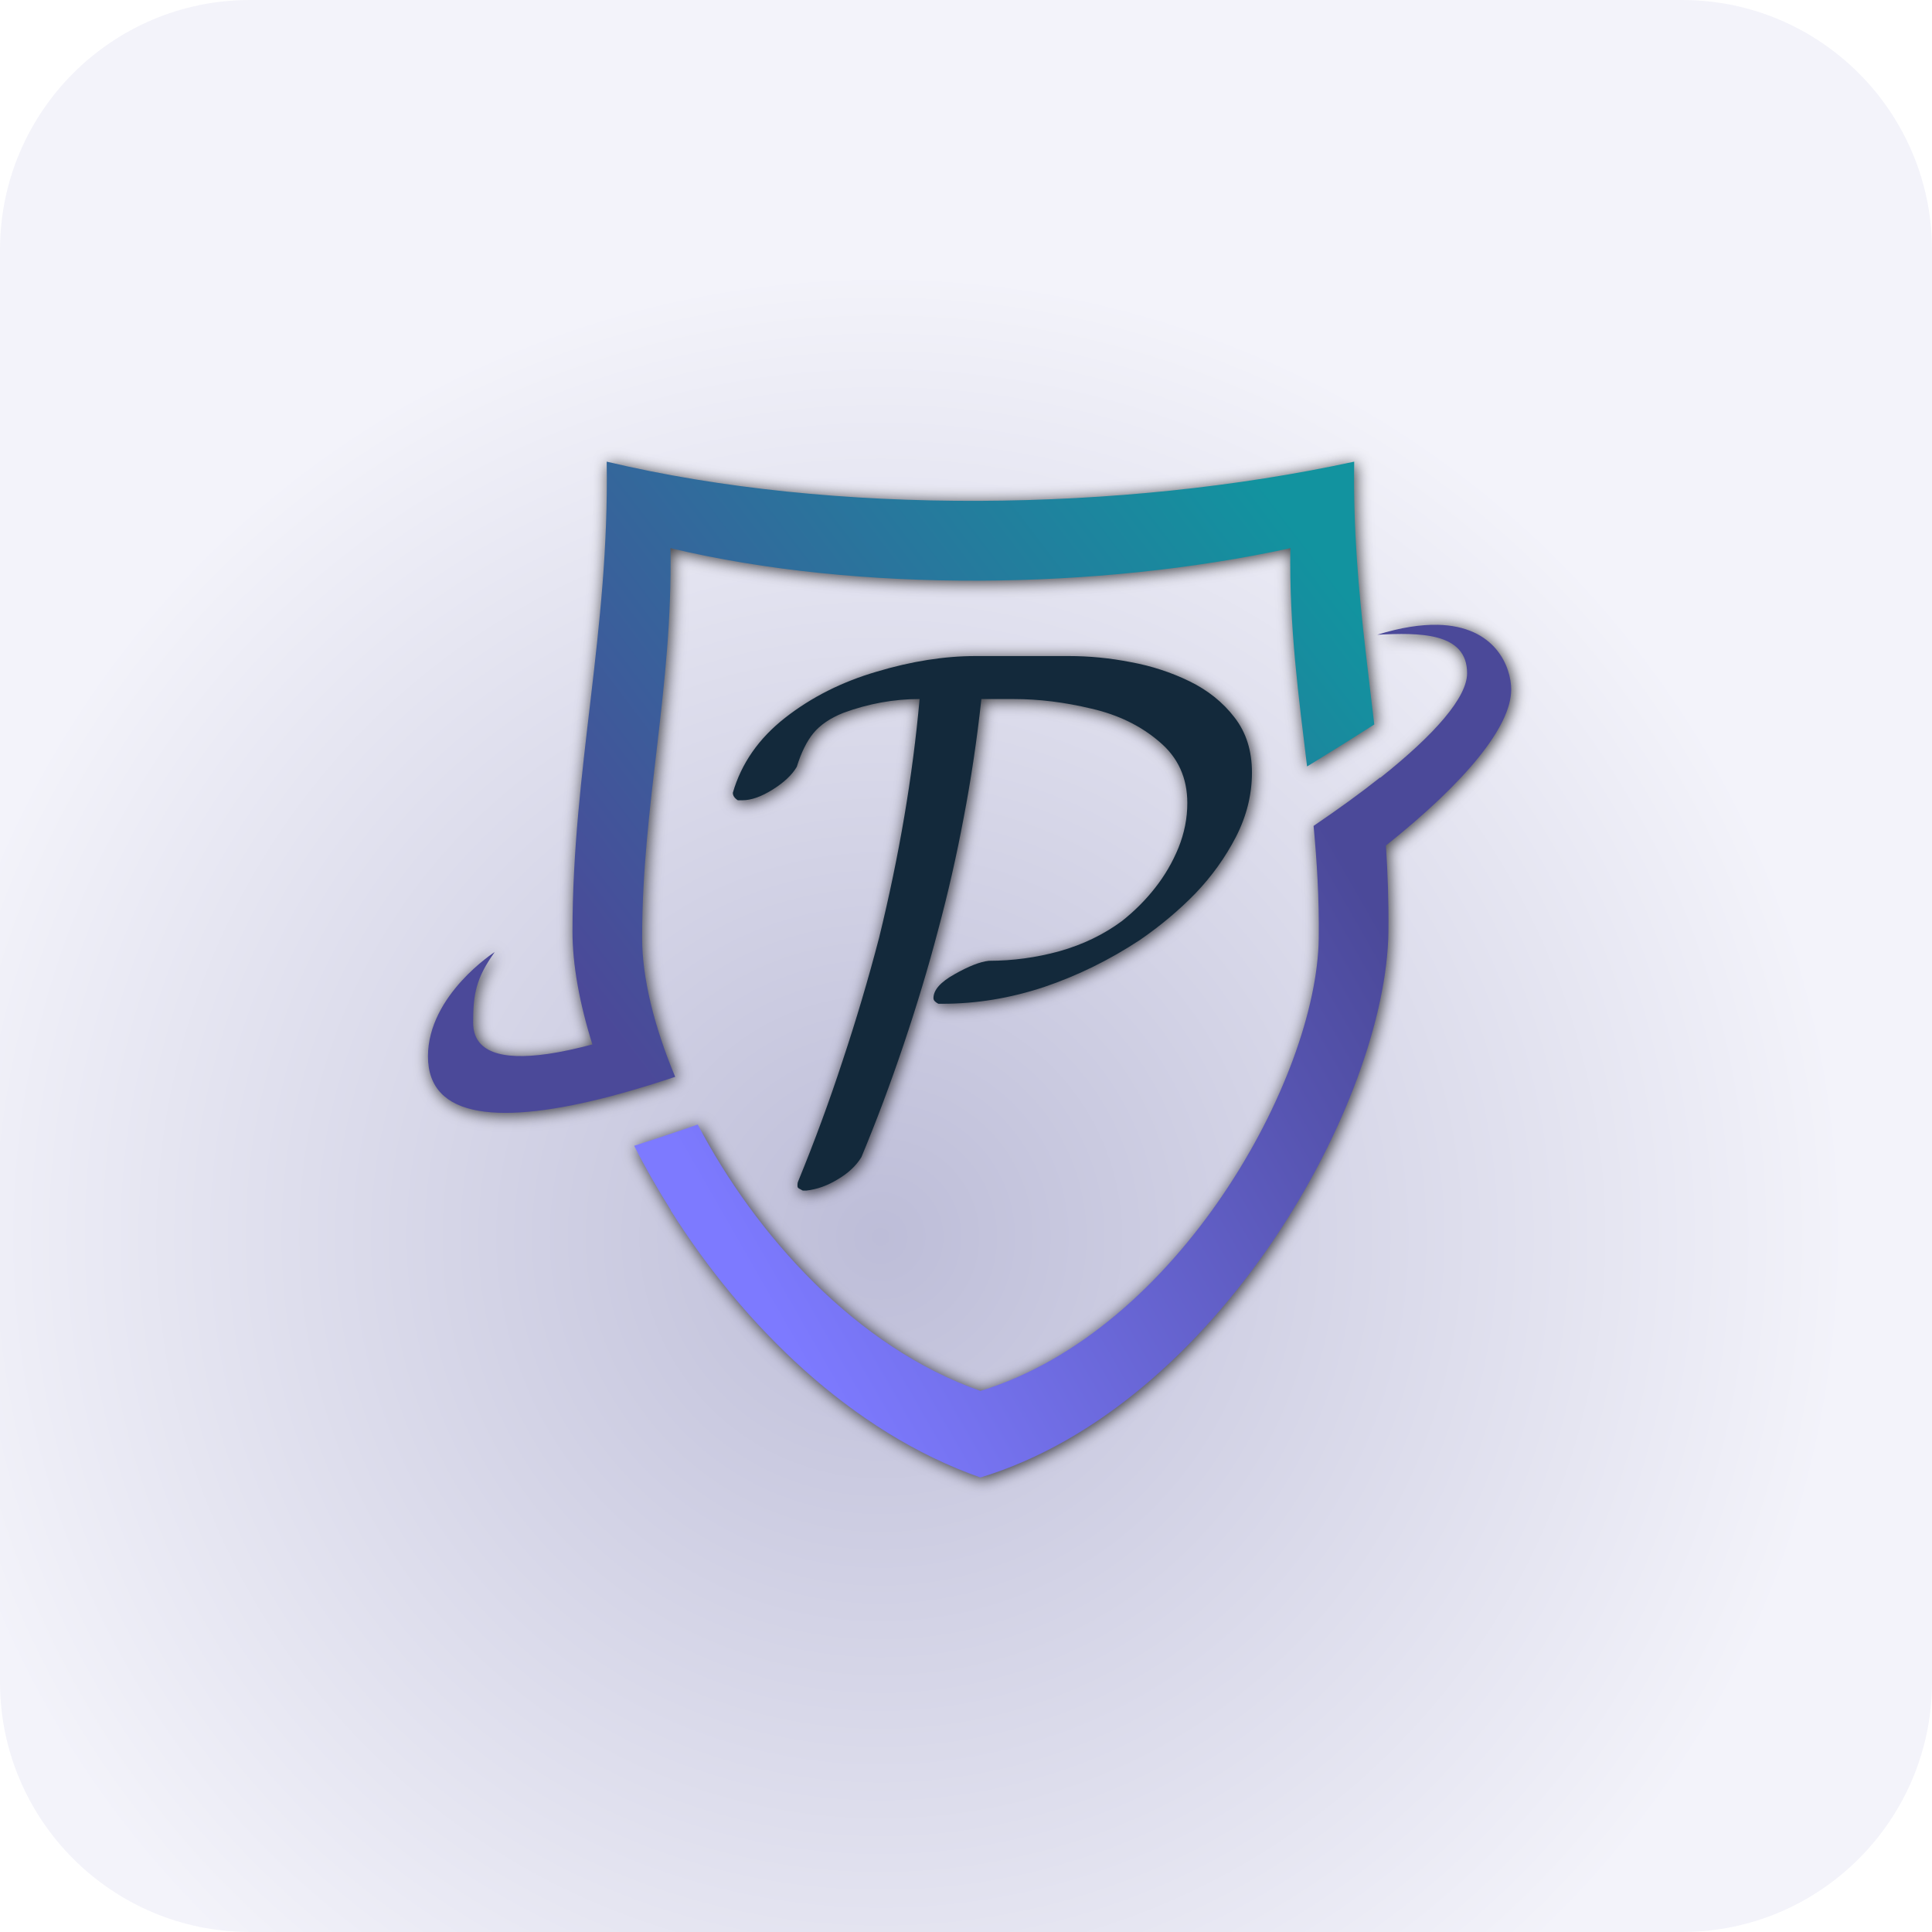
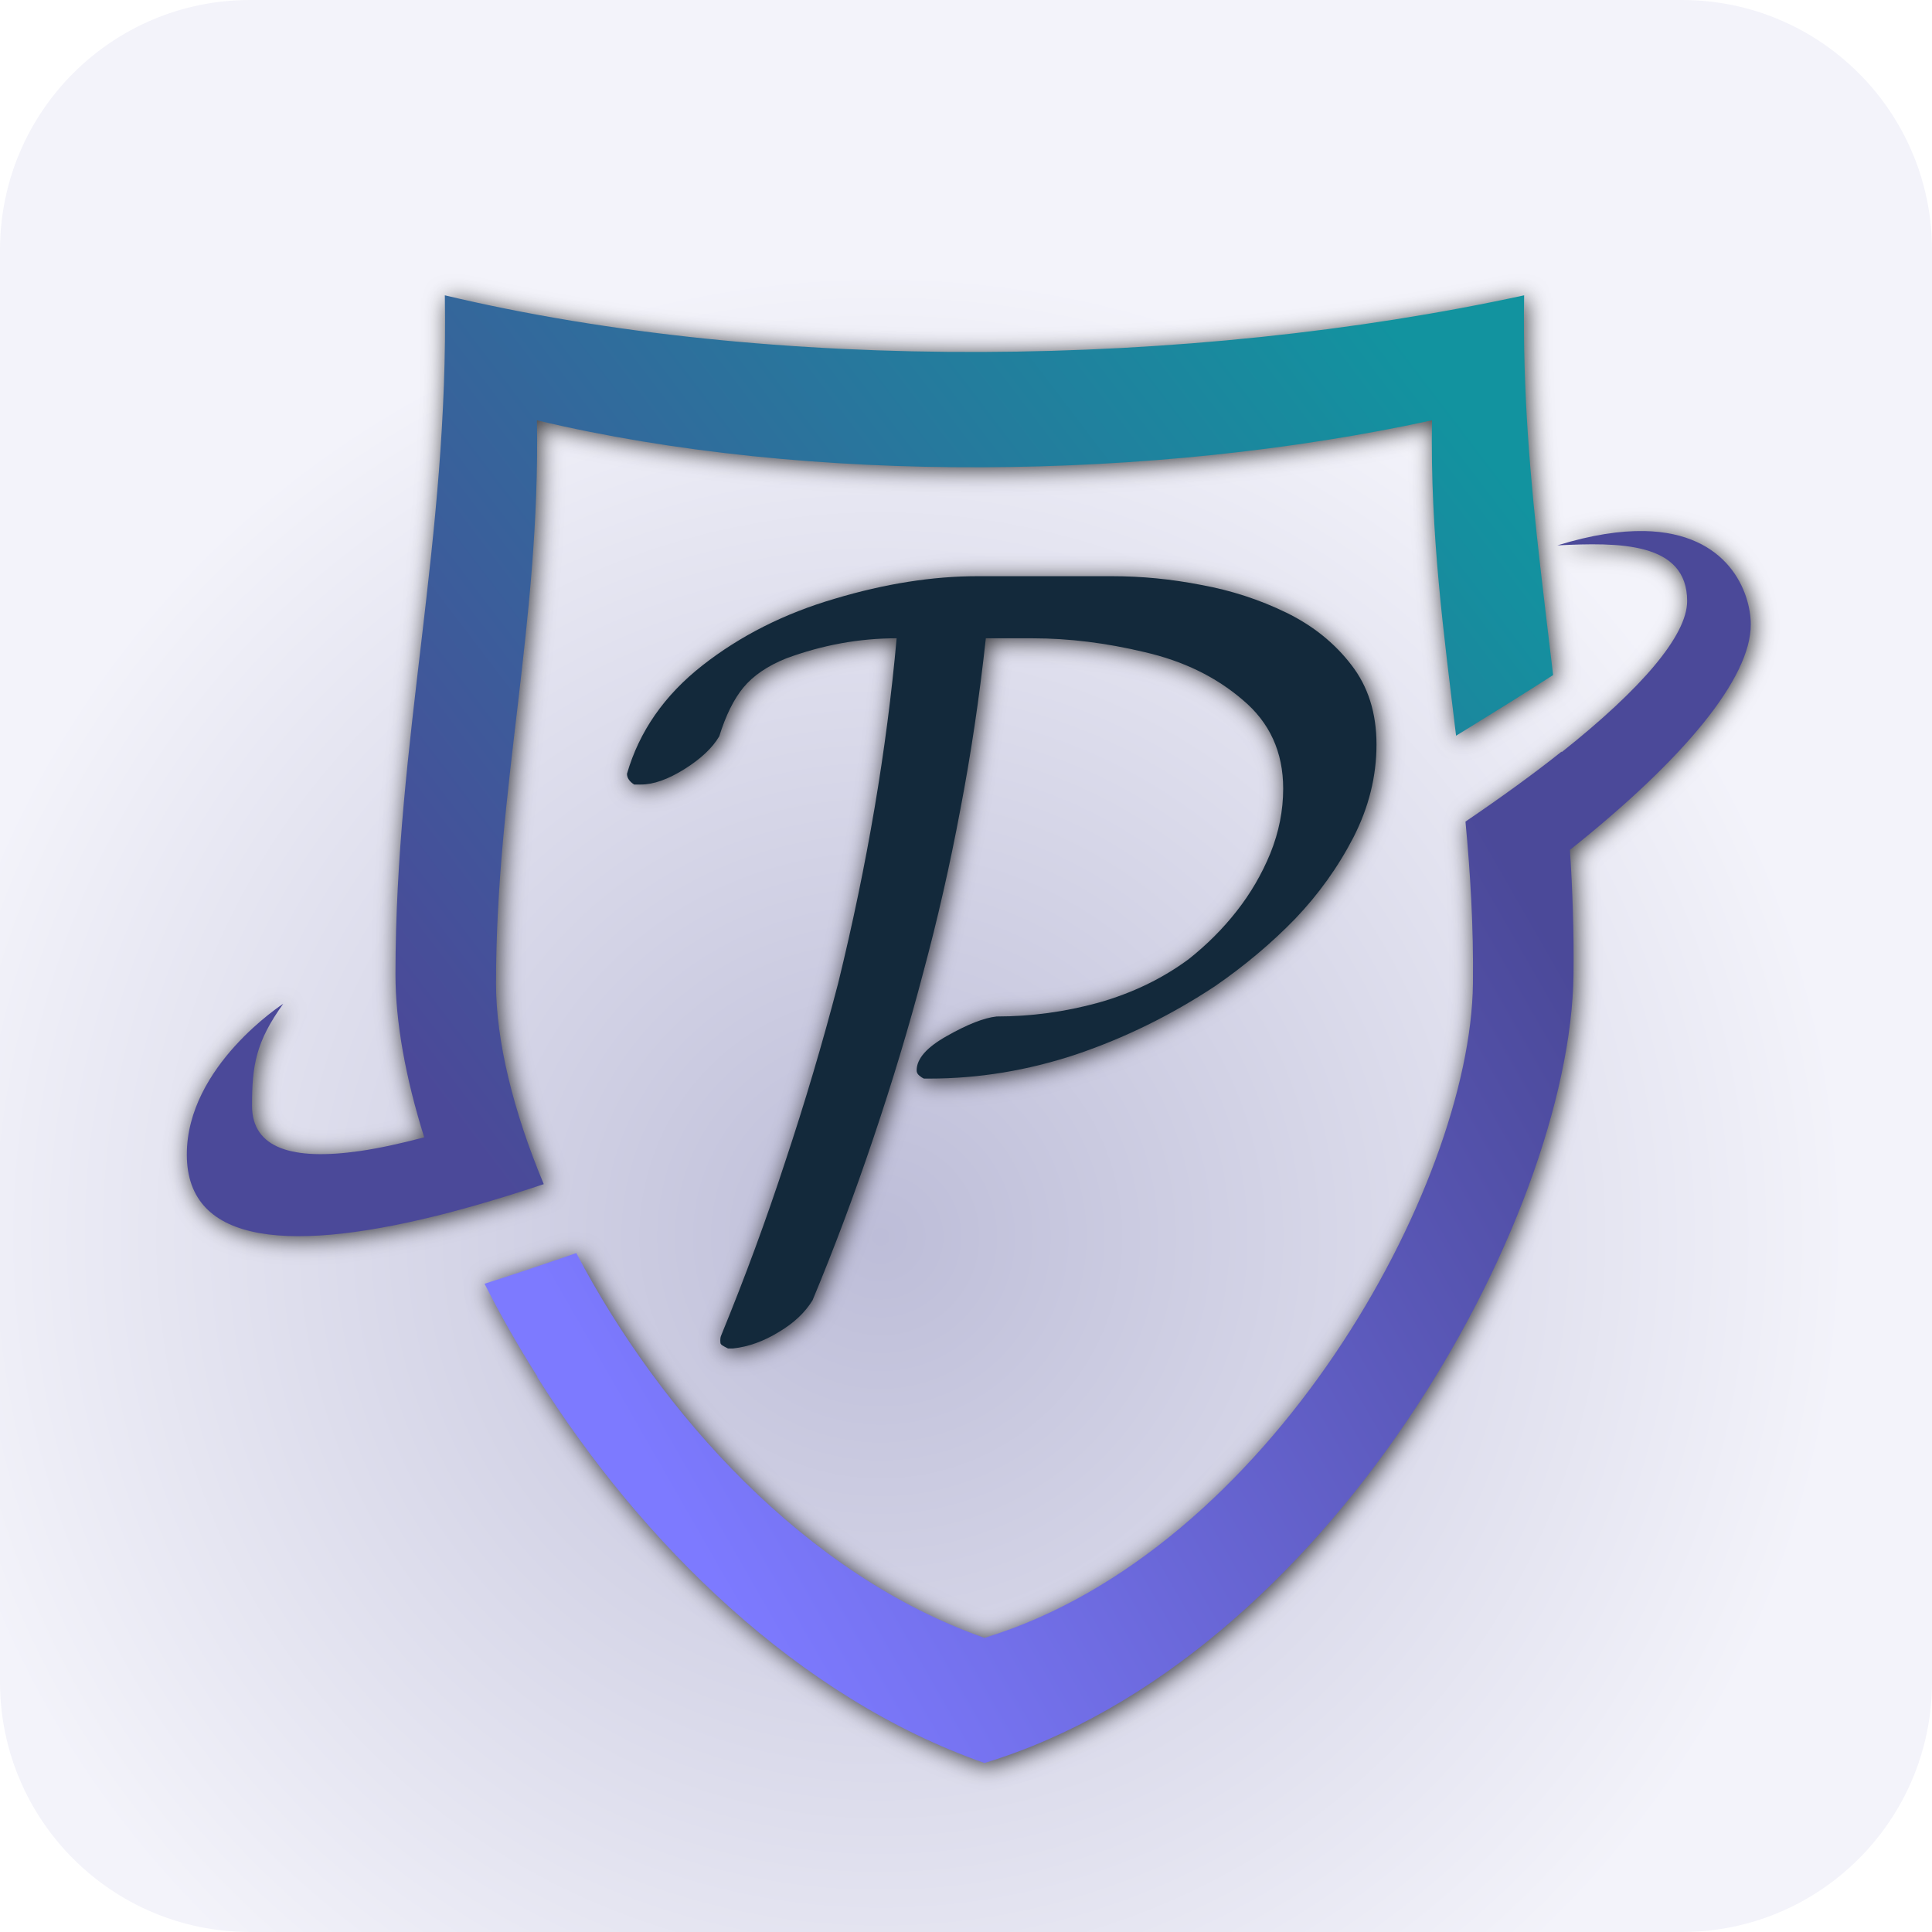
<svg xmlns="http://www.w3.org/2000/svg" xmlns:xlink="http://www.w3.org/1999/xlink" width="256" height="256" id="svg2180" version="1.0" viewBox="0 0 240 240">
  <defs id="defs2182">
    <linearGradient id="linearGradient1888">
      <stop style="stop-color:#bdbdd8;stop-opacity:1" offset="0" id="stop1884" />
      <stop style="stop-color:#f3f3fa;stop-opacity:1" offset="1" id="stop1886" />
    </linearGradient>
    <radialGradient xlink:href="#linearGradient1888" id="radialGradient1892" cx="109.42" cy="153.645" fx="109.42" fy="153.645" r="120" gradientUnits="userSpaceOnUse" />
    <linearGradient xlink:href="#linearGradient61555" id="linearGradient61557" x1="37.169" y1="74.86" x2="97.186" y2="29.128" gradientUnits="userSpaceOnUse" gradientTransform="matrix(1.400961,0,0,1.400961,22.53938,30.15856)" />
    <linearGradient id="linearGradient61555">
      <stop style="stop-color:#4b4999;stop-opacity:1" offset="0" id="stop61551" />
      <stop style="stop-color:#12939f;stop-opacity:1" offset="1" id="stop61553" />
    </linearGradient>
    <linearGradient xlink:href="#linearGradient71482" id="linearGradient71484" x1="100.923" y1="57.743" x2="45.273" y2="89.655" gradientUnits="userSpaceOnUse" gradientTransform="matrix(1.400961,0,0,1.400961,22.53938,30.15856)" />
    <linearGradient id="linearGradient71482">
      <stop style="stop-color:#4b4999;stop-opacity:1" offset="0" id="stop71478" />
      <stop style="stop-color:#7d7aff;stop-opacity:1" offset="1" id="stop71480" />
    </linearGradient>
    <filter style="color-interpolation-filters:sRGB" id="filter1068" x="-0.017" y="-0.018" width="1.034" height="1.036">
      <feGaussianBlur stdDeviation="1.005" id="feGaussianBlur1070" />
    </filter>
  </defs>
  <g id="layer1">
    <rect style="fill:url(#radialGradient1892);fill-opacity:1;stroke:none;stroke-width:6.562;stroke-linecap:round;stroke-linejoin:round;paint-order:markers fill stroke" id="rect845" width="240" height="240" x="-4.1084288e-08" y="-4.5020225e-16" ry="31.057" rx="31.057" />
-     <path id="path1030" style="mix-blend-mode:normal;fill:#000000;fill-opacity:1;fill-rule:evenodd;stroke:none;stroke-width:1px;stroke-linecap:butt;stroke-linejoin:miter;stroke-opacity:1;filter:url(#filter1068);opacity:0.744" d="m 79.914,60.695 v 0.002 c 0.371,22.566 -4.531,40.691 -4.531,62.285 0,4.369 0.924,9.482 2.637,14.938 -2.134,0.563 -4.113,0.998 -5.873,1.252 -6.214,0.898 -9.928,-0.234 -9.928,-4.154 0,-3.701 0.348,-5.847 2.861,-9.344 0,0 -8.846,5.7 -8.846,13.822 0,8.368 9.718,9.092 24.273,5.275 0.014,-0.004 0.027,-0.01 0.041,-0.014 1.586,-0.416 3.239,-0.896 4.934,-1.416 0.272,-0.084 0.548,-0.172 0.822,-0.258 0.883,-0.277 1.782,-0.57 2.689,-0.871 -2.832,-6.754 -4.383,-13.196 -4.383,-18.385 0,-17.914 4.066,-32.95 3.758,-51.67 24.989,5.949 56.644,5.542 82.141,0 -0.173,10.515 1.098,19.645 2.211,28.926 0.34,-0.208 0.682,-0.416 1.021,-0.625 2.714,-1.666 5.37,-3.322 7.883,-4.938 -0.028,-0.226 -0.053,-0.453 -0.08,-0.68 -0.367,-3.043 -0.733,-6.088 -1.084,-9.146 -0.911,-7.937 -1.643,-16.047 -1.496,-25 -30.746,6.681 -68.917,7.171 -99.051,0 z M 189.982,82.316 c -2.177,-0.042 -4.805,0.337 -7.969,1.314 5.568,-0.28 11.912,-0.351 11.912,5.105 0,3.16 -4.201,8.052 -11.518,13.859 -0.001,-0.018 -0.004,-0.035 -0.006,-0.053 -2.558,2.036 -5.54,4.193 -8.82,6.42 0.447,4.744 0.747,9.631 0.686,14.865 -0.219,18.643 -18.719,52.069 -44.828,59.998 -16.427,-5.754 -29.732,-20.585 -37.463,-35.291 -0.499,0.173 -0.997,0.347 -1.498,0.518 -2.297,0.785 -4.602,1.557 -6.918,2.297 1.439,2.845 3.065,5.686 4.844,8.508 0,0.025 0.002,0.048 0.002,0.072 9.588,15.192 23.9,29.376 41.031,35.375 31.484,-9.558 53.794,-49.85 54.059,-72.322 0.047,-3.958 -0.091,-7.738 -0.328,-11.424 10.567,-8.413 16.598,-15.768 16.598,-20.67 0,-2.896 -2.009,-8.423 -9.783,-8.572 z m -61.172,4.139 c -4.14,0 -8.514,0.692 -13.125,2.072 -4.611,1.349 -8.657,3.388 -12.139,6.117 -3.482,2.729 -5.787,6.039 -6.916,9.93 0,0.377 0.219,0.706 0.658,0.988 h 0.611 c 1.161,0 2.494,-0.47 4,-1.412 1.506,-0.941 2.572,-1.944 3.199,-3.012 0.596,-1.913 1.333,-3.403 2.211,-4.471 0.91,-1.098 2.226,-1.993 3.951,-2.684 3.325,-1.224 6.696,-1.836 10.115,-1.836 -0.91,10.197 -2.697,20.738 -5.363,31.625 -1.443,5.522 -3.058,10.965 -4.846,16.33 -1.756,5.365 -3.717,10.682 -5.881,15.953 -0.062,0.126 -0.092,0.283 -0.092,0.471 l -0.002,0.008 c 0,0.184 0.016,0.294 0.047,0.33 0.033,0.055 0.079,0.1 0.141,0.137 0.094,0.06 0.267,0.154 0.518,0.281 h 0.471 c 1.411,-0.157 2.807,-0.659 4.188,-1.506 1.38,-0.816 2.415,-1.789 3.105,-2.918 1.976,-4.737 3.843,-9.71 5.6,-14.918 1.757,-5.208 3.277,-10.258 4.562,-15.152 1.317,-4.894 2.448,-9.851 3.389,-14.871 0.972,-5.051 1.756,-10.307 2.352,-15.766 h 4.328 c 3.293,0 6.713,0.423 10.258,1.27 3.544,0.816 6.54,2.275 8.986,4.377 2.478,2.071 3.717,4.784 3.717,8.141 0,2.008 -0.394,3.985 -1.178,5.93 -0.784,1.913 -1.818,3.686 -3.104,5.318 -1.255,1.599 -2.714,3.058 -4.377,4.377 -2.415,1.789 -5.174,3.122 -8.279,4 -3.074,0.847 -6.195,1.271 -9.363,1.271 -1.161,0.126 -2.683,0.722 -4.564,1.789 -1.851,1.035 -2.775,2.085 -2.775,3.152 0,0.186 0.078,0.343 0.234,0.471 0.157,0.133 0.298,0.227 0.424,0.281 h 0.518 c 4.517,0 9.003,-0.738 13.457,-2.213 4.454,-1.506 8.704,-3.593 12.75,-6.26 2.729,-1.882 5.174,-3.937 7.338,-6.164 2.164,-2.259 3.954,-4.753 5.365,-7.482 1.411,-2.761 2.117,-5.6 2.117,-8.518 0,-2.887 -0.77,-5.318 -2.307,-7.295 -1.537,-2.007 -3.528,-3.608 -5.975,-4.801 -2.447,-1.191 -5.05,-2.038 -7.811,-2.541 -2.729,-0.534 -5.457,-0.801 -8.186,-0.801 z" transform="matrix(0.9375,0,0,0.9375,0.6629126,0.6629126)" />
-     <g id="g1028" transform="translate(3.01406,-4.67355)">
-       <path id="path869" style="fill:url(#linearGradient61557);fill-opacity:1;fill-rule:evenodd;stroke:none;stroke-width:0.937px;stroke-linecap:butt;stroke-linejoin:miter;stroke-opacity:1" d="m 72.35,62.02 v 0.002 c 0.348,21.156 -4.248,38.148 -4.248,58.393 0,4.096 0.868,8.888 2.473,14.003 -2,0.527 -3.857,0.935 -5.507,1.174 -5.826,0.842 -9.307,-0.219 -9.307,-3.894 0,-3.469 0.327,-5.483 2.683,-8.761 0,0 -8.294,5.344 -8.294,12.959 0,7.845 9.111,8.524 22.756,4.946 0.013,-0.004 0.026,-0.01 0.039,-0.014 1.487,-0.39 3.037,-0.84 4.625,-1.327 0.255,-0.078 0.513,-0.16 0.77,-0.241 0.828,-0.26 1.67,-0.534 2.521,-0.817 -2.655,-6.332 -4.108,-12.371 -4.108,-17.235 0,-16.795 3.811,-30.891 3.522,-48.441 23.427,5.577 53.104,5.196 77.008,0 -0.162,9.858 1.028,18.416 2.072,27.117 0.319,-0.195 0.64,-0.39 0.958,-0.586 2.544,-1.562 5.035,-3.114 7.391,-4.628 -0.026,-0.212 -0.05,-0.425 -0.075,-0.637 -0.344,-2.853 -0.687,-5.707 -1.016,-8.575 -0.854,-7.441 -1.54,-15.044 -1.402,-23.437 -28.825,6.263 -64.611,6.723 -92.862,0 z" />
-       <path id="path5139" style="fill:url(#linearGradient71484);fill-opacity:1;fill-rule:evenodd;stroke:none;stroke-width:0.937px;stroke-linecap:butt;stroke-linejoin:miter;stroke-opacity:1" d="m 175.54,82.29 c -2.041,-0.039 -4.505,0.316 -7.471,1.232 5.22,-0.262 11.167,-0.328 11.167,4.787 0,2.963 -3.937,7.549 -10.797,12.993 -0.001,-0.017 -0.004,-0.033 -0.006,-0.05 -2.398,1.909 -5.193,3.931 -8.269,6.019 0.419,4.448 0.7,9.029 0.642,13.936 -0.205,17.478 -17.549,48.814 -42.026,56.247 -15.4,-5.394 -27.874,-19.298 -35.121,-33.085 -0.468,0.163 -0.936,0.325 -1.406,0.485 -2.154,0.736 -4.314,1.459 -6.485,2.153 1.349,2.667 2.875,5.331 4.542,7.977 0,0.023 0.002,0.045 0.002,0.068 8.989,14.242 22.406,27.54 38.467,33.164 29.516,-8.96 50.431,-46.734 50.68,-67.802 0.044,-3.711 -0.086,-7.255 -0.307,-10.711 9.907,-7.887 15.56,-14.783 15.56,-19.378 0,-2.715 -1.884,-7.896 -9.172,-8.037 z" />
-       <path d="m 96.051,151.863 q 0,-0.264 0.087,-0.441 3.043,-7.412 5.513,-14.956 2.514,-7.544 4.543,-15.309 3.749,-15.309 5.028,-29.648 -4.808,0 -9.483,1.721 -2.426,0.971 -3.705,2.515 -1.235,1.501 -2.073,4.191 -0.882,1.501 -2.999,2.824 -2.117,1.324 -3.749,1.324 h -0.573 q -0.618,-0.397 -0.618,-0.927 1.588,-5.471 6.484,-9.309 4.896,-3.838 11.38,-5.736 6.484,-1.941 12.306,-1.941 h 11.556 q 3.837,0 7.675,0.75 3.881,0.707 7.322,2.382 3.44,1.678 5.602,4.5 2.161,2.78 2.161,6.839 0,4.103 -1.985,7.986 -1.985,3.838 -5.028,7.015 -3.043,3.132 -6.881,5.78 -5.69,3.75 -11.953,5.868 -6.263,2.075 -12.615,2.075 h -0.485 q -0.177,-0.077 -0.397,-0.264 -0.22,-0.179 -0.22,-0.441 0,-1.501 2.602,-2.956 2.646,-1.501 4.278,-1.678 4.455,0 8.777,-1.191 4.367,-1.235 7.763,-3.75 2.338,-1.854 4.102,-4.103 1.808,-2.295 2.911,-4.986 1.103,-2.735 1.103,-5.559 0,-4.721 -3.485,-7.633 -3.44,-2.956 -8.425,-4.103 -4.984,-1.191 -9.616,-1.191 h -4.058 q -0.838,7.677 -2.205,14.78 -1.323,7.059 -3.176,13.942 -1.808,6.883 -4.278,14.206 -2.47,7.324 -5.249,13.986 -0.97,1.588 -2.911,2.735 -1.941,1.191 -3.926,1.411 h -0.441 q -0.353,-0.179 -0.485,-0.264 -0.087,-0.051 -0.133,-0.128 -0.043,-0.051 -0.043,-0.31 z" style="font-size:3.528px;line-height:125%;font-family:cmsy10;-inkscape-font-specification:cmsy10;text-align:center;letter-spacing:0px;word-spacing:0px;text-anchor:middle;fill:#13293b;fill-opacity:1;stroke-width:0.937px" id="path15047" />
+     <path id="path1030" style="opacity:0.744;mix-blend-mode:normal;fill:#000000;fill-opacity:1;fill-rule:evenodd;stroke:none;stroke-width:0.692px;stroke-linecap:butt;stroke-linejoin:miter;stroke-opacity:1;filter:url(#filter1068)" d="m 79.914,60.695 v 0.002 c 0.371,22.566 -4.531,40.691 -4.531,62.285 0,4.369 0.924,9.482 2.637,14.938 -2.134,0.563 -4.113,0.998 -5.873,1.252 -6.214,0.898 -9.928,-0.234 -9.928,-4.154 0,-3.701 0.348,-5.847 2.861,-9.344 0,0 -8.846,5.7 -8.846,13.822 0,8.368 9.718,9.092 24.273,5.275 0.014,-0.004 0.027,-0.01 0.041,-0.014 1.586,-0.416 3.239,-0.896 4.934,-1.416 0.272,-0.084 0.548,-0.172 0.822,-0.258 0.883,-0.277 1.782,-0.57 2.689,-0.871 -2.832,-6.754 -4.383,-13.196 -4.383,-18.385 0,-17.914 4.066,-32.95 3.758,-51.67 24.989,5.949 56.644,5.542 82.141,0 -0.173,10.515 1.098,19.645 2.211,28.926 0.34,-0.208 0.682,-0.416 1.021,-0.625 2.714,-1.666 5.37,-3.322 7.883,-4.938 -0.028,-0.226 -0.053,-0.453 -0.08,-0.68 -0.367,-3.043 -0.733,-6.088 -1.084,-9.146 -0.911,-7.937 -1.643,-16.047 -1.496,-25 -30.746,6.681 -68.917,7.171 -99.051,0 z M 189.982,82.316 c -2.177,-0.042 -4.805,0.337 -7.969,1.314 5.568,-0.28 11.912,-0.351 11.912,5.105 0,3.16 -4.201,8.052 -11.518,13.859 -0.001,-0.018 -0.004,-0.035 -0.006,-0.053 -2.558,2.036 -5.54,4.193 -8.82,6.42 0.447,4.744 0.747,9.631 0.686,14.865 -0.219,18.643 -18.719,52.069 -44.828,59.998 -16.427,-5.754 -29.732,-20.585 -37.463,-35.291 -0.499,0.173 -0.997,0.347 -1.498,0.518 -2.297,0.785 -4.602,1.557 -6.918,2.297 1.439,2.845 3.065,5.686 4.844,8.508 0,0.025 0.002,0.048 0.002,0.072 9.588,15.192 23.9,29.376 41.031,35.375 31.484,-9.558 53.794,-49.85 54.059,-72.322 0.047,-3.958 -0.091,-7.738 -0.328,-11.424 10.567,-8.413 16.598,-15.768 16.598,-20.67 0,-2.896 -2.009,-8.423 -9.783,-8.572 z m -61.172,4.139 c -4.14,0 -8.514,0.692 -13.125,2.072 -4.611,1.349 -8.657,3.388 -12.139,6.117 -3.482,2.729 -5.787,6.039 -6.916,9.93 0,0.377 0.219,0.706 0.658,0.988 h 0.611 c 1.161,0 2.494,-0.47 4,-1.412 1.506,-0.941 2.572,-1.944 3.199,-3.012 0.596,-1.913 1.333,-3.403 2.211,-4.471 0.91,-1.098 2.226,-1.993 3.951,-2.684 3.325,-1.224 6.696,-1.836 10.115,-1.836 -0.91,10.197 -2.697,20.738 -5.363,31.625 -1.443,5.522 -3.058,10.965 -4.846,16.33 -1.756,5.365 -3.717,10.682 -5.881,15.953 -0.062,0.126 -0.092,0.283 -0.092,0.471 l -0.002,0.008 c 0,0.184 0.016,0.294 0.047,0.33 0.033,0.055 0.079,0.1 0.141,0.137 0.094,0.06 0.267,0.154 0.518,0.281 h 0.471 c 1.411,-0.157 2.807,-0.659 4.188,-1.506 1.38,-0.816 2.415,-1.789 3.105,-2.918 1.976,-4.737 3.843,-9.71 5.6,-14.918 1.757,-5.208 3.277,-10.258 4.562,-15.152 1.317,-4.894 2.448,-9.851 3.389,-14.871 0.972,-5.051 1.756,-10.307 2.352,-15.766 h 4.328 c 3.293,0 6.713,0.423 10.258,1.27 3.544,0.816 6.54,2.275 8.986,4.377 2.478,2.071 3.717,4.784 3.717,8.141 0,2.008 -0.394,3.985 -1.178,5.93 -0.784,1.913 -1.818,3.686 -3.104,5.318 -1.255,1.599 -2.714,3.058 -4.377,4.377 -2.415,1.789 -5.174,3.122 -8.279,4 -3.074,0.847 -6.195,1.271 -9.363,1.271 -1.161,0.126 -2.683,0.722 -4.564,1.789 -1.851,1.035 -2.775,2.085 -2.775,3.152 0,0.186 0.078,0.343 0.234,0.471 0.157,0.133 0.298,0.227 0.424,0.281 h 0.518 c 4.517,0 9.003,-0.738 13.457,-2.213 4.454,-1.506 8.704,-3.593 12.75,-6.26 2.729,-1.882 5.174,-3.937 7.338,-6.164 2.164,-2.259 3.954,-4.753 5.365,-7.482 1.411,-2.761 2.117,-5.6 2.117,-8.518 0,-2.887 -0.77,-5.318 -2.307,-7.295 -1.537,-2.007 -3.528,-3.608 -5.975,-4.801 -2.447,-1.191 -5.05,-2.038 -7.811,-2.541 -2.729,-0.534 -5.457,-0.801 -8.186,-0.801 z" transform="matrix(1.353576,0,0,1.354484,-52.59477,-45.21108)" />
+     <g id="g1028" transform="matrix(1.443814,0,0,1.444783,-49.20015,-52.92112)" style="stroke-width:0.692">
+       <path id="path869" style="fill:url(#linearGradient61557);fill-opacity:1;fill-rule:evenodd;stroke:none;stroke-width:0.649px;stroke-linecap:butt;stroke-linejoin:miter;stroke-opacity:1" d="m 72.35,62.02 v 0.002 c 0.348,21.156 -4.248,38.148 -4.248,58.393 0,4.096 0.868,8.888 2.473,14.003 -2,0.527 -3.857,0.935 -5.507,1.174 -5.826,0.842 -9.307,-0.219 -9.307,-3.894 0,-3.469 0.327,-5.483 2.683,-8.761 0,0 -8.294,5.344 -8.294,12.959 0,7.845 9.111,8.524 22.756,4.946 0.013,-0.004 0.026,-0.01 0.039,-0.014 1.487,-0.39 3.037,-0.84 4.625,-1.327 0.255,-0.078 0.513,-0.16 0.77,-0.241 0.828,-0.26 1.67,-0.534 2.521,-0.817 -2.655,-6.332 -4.108,-12.371 -4.108,-17.235 0,-16.795 3.811,-30.891 3.522,-48.441 23.427,5.577 53.104,5.196 77.008,0 -0.162,9.858 1.028,18.416 2.072,27.117 0.319,-0.195 0.64,-0.39 0.958,-0.586 2.544,-1.562 5.035,-3.114 7.391,-4.628 -0.026,-0.212 -0.05,-0.425 -0.075,-0.637 -0.344,-2.853 -0.687,-5.707 -1.016,-8.575 -0.854,-7.441 -1.54,-15.044 -1.402,-23.437 -28.825,6.263 -64.611,6.723 -92.862,0 z" />
+       <path id="path5139" style="fill:url(#linearGradient71484);fill-opacity:1;fill-rule:evenodd;stroke:none;stroke-width:0.649px;stroke-linecap:butt;stroke-linejoin:miter;stroke-opacity:1" d="m 175.54,82.29 c -2.041,-0.039 -4.505,0.316 -7.471,1.232 5.22,-0.262 11.167,-0.328 11.167,4.787 0,2.963 -3.937,7.549 -10.797,12.993 -0.001,-0.017 -0.004,-0.033 -0.006,-0.05 -2.398,1.909 -5.193,3.931 -8.269,6.019 0.419,4.448 0.7,9.029 0.642,13.936 -0.205,17.478 -17.549,48.814 -42.026,56.247 -15.4,-5.394 -27.874,-19.298 -35.121,-33.085 -0.468,0.163 -0.936,0.325 -1.406,0.485 -2.154,0.736 -4.314,1.459 -6.485,2.153 1.349,2.667 2.875,5.331 4.542,7.977 0,0.023 0.002,0.045 0.002,0.068 8.989,14.242 22.406,27.54 38.467,33.164 29.516,-8.96 50.431,-46.734 50.68,-67.802 0.044,-3.711 -0.086,-7.255 -0.307,-10.711 9.907,-7.887 15.56,-14.783 15.56,-19.378 0,-2.715 -1.884,-7.896 -9.172,-8.037 z" />
+       <path d="m 96.051,151.863 q 0,-0.264 0.087,-0.441 3.043,-7.412 5.513,-14.956 2.514,-7.544 4.543,-15.309 3.749,-15.309 5.028,-29.648 -4.808,0 -9.483,1.721 -2.426,0.971 -3.705,2.515 -1.235,1.501 -2.073,4.191 -0.882,1.501 -2.999,2.824 -2.117,1.324 -3.749,1.324 h -0.573 q -0.618,-0.397 -0.618,-0.927 1.588,-5.471 6.484,-9.309 4.896,-3.838 11.38,-5.736 6.484,-1.941 12.306,-1.941 h 11.556 q 3.837,0 7.675,0.75 3.881,0.707 7.322,2.382 3.44,1.678 5.602,4.5 2.161,2.78 2.161,6.839 0,4.103 -1.985,7.986 -1.985,3.838 -5.028,7.015 -3.043,3.132 -6.881,5.78 -5.69,3.75 -11.953,5.868 -6.263,2.075 -12.615,2.075 h -0.485 q -0.177,-0.077 -0.397,-0.264 -0.22,-0.179 -0.22,-0.441 0,-1.501 2.602,-2.956 2.646,-1.501 4.278,-1.678 4.455,0 8.777,-1.191 4.367,-1.235 7.763,-3.75 2.338,-1.854 4.102,-4.103 1.808,-2.295 2.911,-4.986 1.103,-2.735 1.103,-5.559 0,-4.721 -3.485,-7.633 -3.44,-2.956 -8.425,-4.103 -4.984,-1.191 -9.616,-1.191 h -4.058 q -0.838,7.677 -2.205,14.78 -1.323,7.059 -3.176,13.942 -1.808,6.883 -4.278,14.206 -2.47,7.324 -5.249,13.986 -0.97,1.588 -2.911,2.735 -1.941,1.191 -3.926,1.411 h -0.441 q -0.353,-0.179 -0.485,-0.264 -0.087,-0.051 -0.133,-0.128 -0.043,-0.051 -0.043,-0.31 z" style="font-size:3.528px;line-height:125%;font-family:cmsy10;-inkscape-font-specification:cmsy10;text-align:center;letter-spacing:0px;word-spacing:0px;text-anchor:middle;fill:#13293b;fill-opacity:1;stroke-width:0.649px" id="path15047" />
    </g>
  </g>
</svg>
